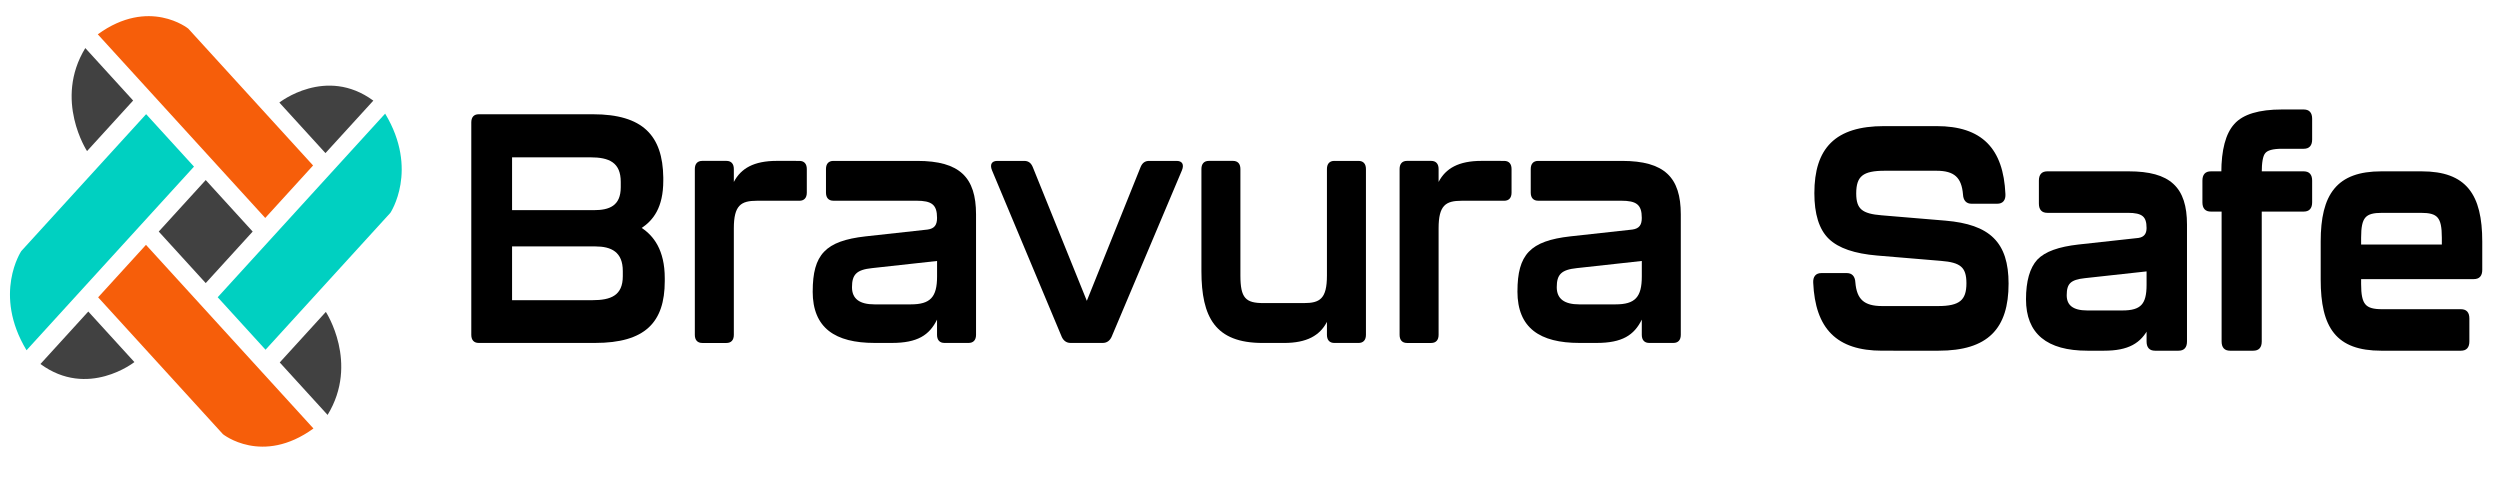
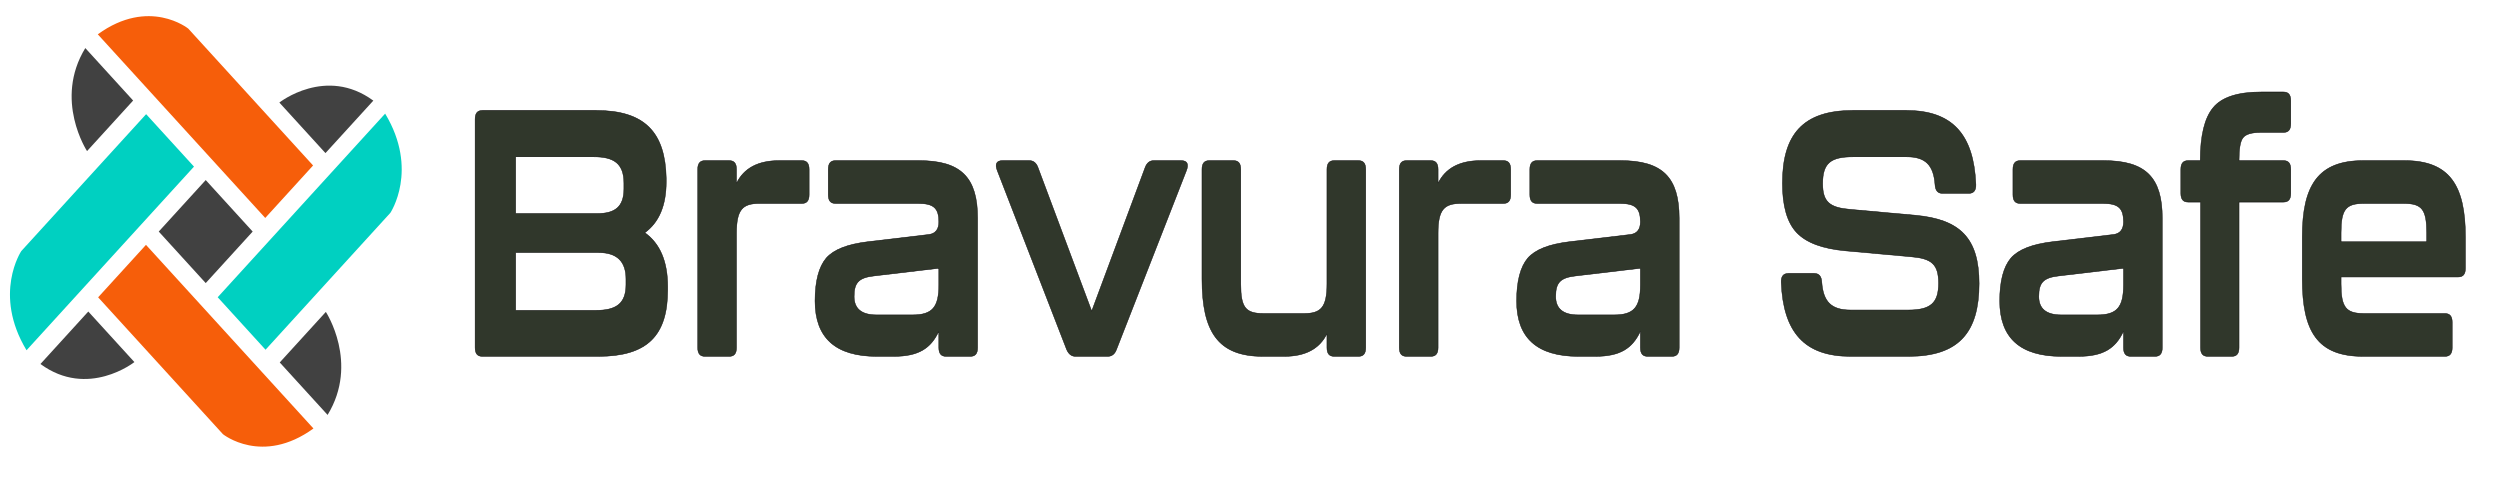
<svg xmlns="http://www.w3.org/2000/svg" width="135.5" height="25.96" viewBox="0 0 135.5 25.96" version="1.1" id="svg544">
  <defs id="defs548">
    <clipPath clipPathUnits="userSpaceOnUse" id="clipPath124">
      <path d="M 0,300 H 1000 V 0 H 0 Z" id="path122" />
    </clipPath>
    <rect x="780.165" y="254.545" width="544.353" height="143.251" id="rect531" />
  </defs>
-   <path fill-rule="nonzero" fill="#000000" fill-opacity="1" d="m 32.107,16.27 c 0.993,0 1.649,-0.246 1.649,-1.299 v -0.281 c 0,-1.035 -0.624,-1.334 -1.488,-1.334 h -4.514 v 2.914 z m 0.081,-4.88 c 0.833,0 1.457,-0.228 1.457,-1.246 V 9.862 c 0,-1.054 -0.624,-1.335 -1.649,-1.335 h -4.242 v 2.861 z m -6.644,6.759 V 6.632 c 0,-0.281 0.143,-0.439 0.4,-0.439 h 6.196 c 2.706,0 3.778,1.159 3.81,3.423 V 9.792 c 0,1.457 -0.545,2.141 -1.169,2.563 0.64,0.422 1.249,1.194 1.249,2.721 v 0.158 c 0,2.247 -1.073,3.353 -3.779,3.353 h -6.307 c -0.257,0 -0.4,-0.158 -0.4,-0.439" id="path2" style="stroke-width:0.198" />
-   <path fill-rule="nonzero" fill="#000000" fill-opacity="1" d="m 43.329,8.721 c 0.256,0 0.4,0.158 0.4,0.439 v 1.282 c 0,0.281 -0.144,0.439 -0.4,0.439 h -2.306 c -0.864,0 -1.249,0.246 -1.249,1.493 v 5.776 c 0,0.281 -0.143,0.439 -0.4,0.439 h -1.313 c -0.257,0 -0.401,-0.158 -0.401,-0.439 V 9.159 c 0,-0.281 0.144,-0.439 0.401,-0.439 h 1.313 c 0.257,0 0.4,0.158 0.4,0.439 v 0.703 c 0.385,-0.738 1.089,-1.142 2.322,-1.142 z m 0,0" id="path4" style="stroke-width:0.198" />
-   <path fill-rule="nonzero" fill="#000000" fill-opacity="1" d="m 49.364,16.497 c 1.057,0 1.425,-0.386 1.425,-1.51 V 14.145 l -3.522,0.387 c -0.849,0.088 -1.089,0.351 -1.089,1.035 0,0.632 0.416,0.93 1.217,0.93 z m -5.315,-0.701 c 0,-2.002 0.688,-2.739 2.865,-2.985 l 3.362,-0.369 c 0.384,-0.053 0.512,-0.263 0.512,-0.632 0,-0.72 -0.288,-0.931 -1.121,-0.931 h -4.499 c -0.256,0 -0.4,-0.158 -0.4,-0.439 V 9.16 c 0,-0.281 0.144,-0.439 0.4,-0.439 h 4.547 c 2.306,0 3.186,0.895 3.186,2.897 v 6.53 c 0,0.281 -0.144,0.439 -0.401,0.439 h -1.313 c -0.256,0 -0.4,-0.158 -0.4,-0.439 v -0.825 c -0.416,0.842 -1.057,1.264 -2.45,1.264 h -0.929 c -2.145,0 -3.361,-0.808 -3.361,-2.791" id="path6" style="stroke-width:0.198" />
-   <path fill-rule="nonzero" fill="#000000" fill-opacity="1" d="M 57.545,18.253 53.766,9.23 C 53.638,8.914 53.751,8.721 54.055,8.721 h 1.457 c 0.224,0 0.368,0.105 0.464,0.334 l 2.93,7.25 2.914,-7.25 c 0.095,-0.229 0.24,-0.334 0.464,-0.334 h 1.489 c 0.304,0 0.416,0.193 0.288,0.509 L 60.25,18.253 c -0.096,0.211 -0.256,0.334 -0.481,0.334 h -1.745 c -0.224,0 -0.384,-0.123 -0.48,-0.334" id="path8" style="stroke-width:0.198" />
-   <path fill-rule="nonzero" fill="#000000" fill-opacity="1" d="m 72.321,8.721 h 1.313 c 0.256,0 0.4,0.158 0.4,0.439 v 8.989 c 0,0.281 -0.144,0.439 -0.4,0.439 h -1.313 c -0.257,0 -0.401,-0.158 -0.401,-0.439 v -0.703 c -0.384,0.738 -1.088,1.142 -2.321,1.142 h -1.168 c -2.562,0 -3.314,-1.387 -3.314,-3.897 V 9.159 c 0,-0.281 0.144,-0.439 0.4,-0.439 H 66.83 c 0.256,0 0.4,0.158 0.4,0.439 v 5.776 c 0,1.228 0.288,1.492 1.249,1.492 h 2.193 c 0.864,0 1.248,-0.229 1.248,-1.492 V 9.159 c 0,-0.281 0.144,-0.439 0.401,-0.439" id="path10" style="stroke-width:0.198" />
-   <path fill-rule="nonzero" fill="#000000" fill-opacity="1" d="m 81.526,8.721 c 0.257,0 0.4,0.158 0.4,0.439 v 1.282 c 0,0.281 -0.143,0.439 -0.4,0.439 h -2.306 c -0.864,0 -1.248,0.246 -1.248,1.493 v 5.776 c 0,0.281 -0.144,0.439 -0.401,0.439 h -1.313 c -0.256,0 -0.4,-0.158 -0.4,-0.439 V 9.159 c 0,-0.281 0.144,-0.439 0.4,-0.439 h 1.313 c 0.257,0 0.401,0.158 0.401,0.439 v 0.703 c 0.384,-0.738 1.088,-1.142 2.321,-1.142 z m 0,0" id="path12" style="stroke-width:0.198" />
-   <path fill-rule="nonzero" fill="#000000" fill-opacity="1" d="m 87.561,16.497 c 1.057,0 1.425,-0.386 1.425,-1.51 V 14.145 l -3.522,0.387 c -0.849,0.088 -1.088,0.351 -1.088,1.035 0,0.632 0.416,0.93 1.216,0.93 z M 82.246,15.796 c 0,-2.002 0.688,-2.739 2.865,-2.985 l 3.362,-0.369 c 0.385,-0.053 0.512,-0.263 0.512,-0.632 0,-0.72 -0.288,-0.931 -1.121,-0.931 H 83.366 c -0.256,0 -0.4,-0.158 -0.4,-0.439 V 9.16 c 0,-0.281 0.144,-0.439 0.4,-0.439 h 4.547 c 2.306,0 3.186,0.895 3.186,2.897 v 6.53 c 0,0.281 -0.144,0.439 -0.401,0.439 h -1.313 c -0.256,0 -0.4,-0.158 -0.4,-0.439 v -0.825 c -0.416,0.842 -1.057,1.264 -2.45,1.264 h -0.928 c -2.146,0 -3.362,-0.808 -3.362,-2.791" id="path14" style="stroke-width:0.198" />
  <path fill-rule="nonzero" fill="#00d0c1" fill-opacity="1" d="m 20.875,6.158 -9.076,9.953 2.593,2.844 6.766,-7.419 c 0,0 1.556,-2.327 -0.283,-5.377" id="path32" style="stroke-width:0.198" />
  <path fill-rule="nonzero" fill="#f65e0a" fill-opacity="1" d="m 5.3,1.86 9.076,9.953 2.593,-2.844 -6.766,-7.419 c 0,0 -2.121,-1.707 -4.903,0.31" id="path34" style="stroke-width:0.198" />
  <path fill-rule="nonzero" fill="#f65e0a" fill-opacity="1" d="m 16.989,23.224 -9.077,-9.953 -2.593,2.844 6.766,7.419 c 0,0 2.122,1.707 4.904,-0.31" id="path36" style="stroke-width:0.198" />
  <path fill-rule="nonzero" fill="#00d0c1" fill-opacity="1" d="M 1.438,18.984 10.514,9.031 7.92,6.188 1.155,13.607 c 0,0 -1.556,2.326 0.283,5.377" id="path38" style="stroke-width:0.198" />
  <path fill-rule="nonzero" fill="#414141" fill-opacity="1" d="M 17.756,22.489 15.162,19.645 17.661,16.905 c 0,0 1.815,2.766 0.095,5.583" id="path40" style="stroke-width:0.198" />
  <path fill-rule="nonzero" fill="#414141" fill-opacity="1" d="M 20.234,5.455 17.64,8.298 15.141,5.558 c 0,0 2.523,-1.991 5.093,-0.104" id="path42" style="stroke-width:0.198" />
  <path fill-rule="nonzero" fill="#414141" fill-opacity="1" d="M 4.623,2.605 7.216,5.449 4.718,8.189 c 0,0 -1.815,-2.766 -0.095,-5.583" id="path44" style="stroke-width:0.198" />
  <path fill-rule="nonzero" fill="#414141" fill-opacity="1" d="m 2.192,19.729 2.593,-2.844 2.499,2.74 c 0,0 -2.522,1.991 -5.092,0.104" id="path46" style="stroke-width:0.198" />
  <path fill-rule="nonzero" fill="#414141" fill-opacity="1" d="M 11.15,15.343 8.604,12.551 11.15,9.759 13.695,12.551 Z m 0,0" id="path48" style="stroke-width:0.198" />
-   <g aria-label="Safe" transform="matrix(0.1419723,0,0,0.15568,-13.1442,-36.33964)" id="text529" style="font-weight:bold;font-size:109.333px;font-family:Kallisto;-inkscape-font-specification:'Kallisto, Bold';white-space:pre;shape-inside:url(#rect531);display:inline;stroke:#000000">
-     <path d="m 832.646,355.022 c 18.696,0 26.24,-7.544 26.24,-22.851 0,-14.104 -6.888,-20.117 -23.616,-21.429 l -24.381,-1.859 c -7.544,-0.547 -10.168,-2.296 -10.168,-8.091 0,-6.451 2.952,-8.419 11.371,-8.419 h 19.789 c 6.997,0 10.059,2.515 10.605,8.747 0.109,1.859 1.093,2.733 2.733,2.733 h 9.84 c 1.859,0 2.733,-0.984 2.624,-2.843 -0.765,-15.635 -8.747,-23.179 -25.803,-23.179 h -20.008 c -18.477,0 -26.131,7.544 -26.131,22.851 0,7.107 1.749,12.355 5.357,15.525 3.608,3.171 9.621,5.029 18.149,5.685 l 24.381,1.859 c 7.544,0.547 10.168,2.296 10.168,8.309 0,6.232 -2.952,8.419 -11.261,8.419 h -21.429 c -7.107,0 -10.168,-2.515 -10.715,-8.747 -0.109,-1.859 -1.093,-2.733 -2.733,-2.733 h -9.731 c -1.859,0 -2.733,0.984 -2.624,2.843 0.765,15.635 8.637,23.179 25.803,23.179 z" id="path409" />
-     <path d="m 895.84,355.022 c 9.184,0 13.776,-2.515 16.728,-7.872 v 5.139 c 0,1.859 0.875,2.733 2.733,2.733 h 8.965 c 1.859,0 2.733,-0.875 2.733,-2.733 v -40.672 c 0,-12.683 -6.123,-18.04 -21.757,-18.04 h -31.051 c -1.859,0 -2.733,0.875 -2.733,2.733 v 7.981 c 0,1.859 0.875,2.733 2.733,2.733 h 30.723 c 5.685,0 7.653,1.421 7.653,5.795 0,2.296 -1.203,3.608 -3.499,3.936 l -22.96,2.296 c -7.435,0.765 -12.573,2.405 -15.416,5.139 -2.733,2.733 -4.155,7.216 -4.155,13.448 0,11.589 7.653,17.384 22.96,17.384 z m -6.451,-13.011 c -5.576,0 -8.309,-1.968 -8.309,-5.795 0,-4.373 1.749,-5.904 7.435,-6.451 l 24.053,-2.405 v 5.248 c 0,6.997 -2.405,9.403 -9.731,9.403 z" id="path411" />
-     <path d="m 952.803,355.022 c 1.859,0 2.733,-0.875 2.733,-2.733 v -45.701 h 16.509 c 1.859,0 2.733,-0.875 2.733,-2.733 v -7.544 c 0,-1.859 -0.875,-2.733 -2.733,-2.733 h -16.509 c 0,-3.608 0.437,-6.013 1.421,-7.107 0.984,-1.203 3.28,-1.749 6.779,-1.749 h 8.309 c 1.859,0 2.733,-0.875 2.733,-2.733 v -7.216 c 0,-1.859 -0.875,-2.733 -2.733,-2.733 h -8.309 c -8.637,0 -14.651,1.64 -17.821,4.92 -3.171,3.171 -4.811,8.747 -4.811,16.619 h -4.483 c -1.859,0 -2.733,0.875 -2.733,2.733 v 7.544 c 0,1.859 0.875,2.733 2.733,2.733 h 4.592 v 45.701 c 0,1.859 0.875,2.733 2.733,2.733 z" id="path413" />
-     <path d="m 1032.069,355.022 c 1.859,0 2.733,-0.875 2.733,-2.733 v -7.981 c 0,-1.859 -0.875,-2.733 -2.733,-2.733 h -30.067 c -6.669,0 -8.528,-1.859 -8.528,-9.293 v -2.187 h 43.514 c 1.859,0 2.733,-0.875 2.733,-2.733 v -9.84 c 0,-16.181 -5.904,-23.944 -22.632,-23.944 h -15.416 c -16.728,0 -22.632,7.763 -22.632,23.944 v 13.229 c 0,16.509 5.685,24.272 22.632,24.272 z m -38.595,-38.813 c 0,-7.435 1.859,-9.184 8.528,-9.184 h 14.76 c 6.669,0 8.528,1.749 8.528,9.184 v 2.843 h -31.816 z" id="path415" />
+   <g aria-label="Bravura Safe" id="text363" style="font-weight:bold;font-size:82px;font-family:Kallisto;-inkscape-font-specification:'Kallisto, Bold';fill:#30372b;stroke:#000000;stroke-width:0.112" transform="matrix(0.1943525,0,0,0.230213,-27.75459,-22.38134)">
+     <path d="m 309.659,181.119 c 13.694,0 19.352,-4.92 19.352,-15.662 v -0.738 c 0,-5.904 -2.132,-10.168 -6.396,-12.71 4.018,-2.46 5.986,-6.478 5.986,-11.972 v -0.82 c -0.246,-10.824 -5.986,-15.99 -19.516,-15.99 h -31.734 c -1.394,0 -2.05,0.656 -2.05,2.05 v 53.792 c 0,1.394 0.656,2.05 2.05,2.05 z m -23.042,-46.986 h 21.73 c 5.658,0 8.446,1.558 8.446,6.232 v 1.312 c 0,4.346 -2.624,5.822 -7.462,5.822 h -22.714 z m 0,22.55 h 23.124 c 5.084,0 7.626,2.05 7.626,6.232 v 1.312 c 0,4.592 -2.87,6.068 -8.446,6.068 h -22.304 z" id="path453" />
+     <path d="m 360.089,135.035 c -5.904,0 -9.84,1.804 -11.89,5.33 v -3.28 c 0,-1.394 -0.656,-2.05 -2.05,-2.05 h -6.724 c -1.394,0 -2.05,0.656 -2.05,2.05 v 41.984 c 0,1.394 0.656,2.05 2.05,2.05 h 6.724 c 1.394,0 2.05,-0.656 2.05,-2.05 v -26.978 c 0,-5.576 1.722,-6.97 6.396,-6.97 h 11.808 c 1.394,0 2.05,-0.656 2.05,-2.05 v -5.986 c 0,-1.394 -0.656,-2.05 -2.05,-2.05 z" id="path455" />
+     <path d="m 392.069,181.119 c 6.888,0 10.332,-1.886 12.546,-5.904 v 3.854 c 0,1.394 0.656,2.05 2.05,2.05 h 6.724 c 1.394,0 2.05,-0.656 2.05,-2.05 V 148.565 c 0,-9.512 -4.592,-13.53 -16.318,-13.53 h -23.288 c -1.394,0 -2.05,0.656 -2.05,2.05 v 5.986 c 0,1.394 0.656,2.05 2.05,2.05 h 23.042 c 4.264,0 5.74,1.066 5.74,4.346 0,1.722 -0.902,2.706 -2.624,2.952 l -17.22,1.722 c -5.576,0.574 -9.43,1.804 -11.562,3.854 -2.05,2.05 -3.116,5.412 -3.116,10.086 0,8.692 5.74,13.038 17.22,13.038 z m -4.838,-9.758 c -4.182,0 -6.232,-1.476 -6.232,-4.346 0,-3.28 1.312,-4.428 5.576,-4.838 l 18.04,-1.804 v 3.936 c 0,5.248 -1.804,7.052 -7.298,7.052 z" id="path457" />
+     <path d="m 451.682,181.119 c 1.148,0 1.968,-0.492 2.46,-1.558 l 19.516,-42.148 c 0.738,-1.558 0.246,-2.378 -1.476,-2.378 h -7.626 c -1.066,0 -1.886,0.492 -2.378,1.558 l -14.924,33.866 -15.006,-33.866 c -0.492,-1.066 -1.312,-1.558 -2.378,-1.558 h -7.462 c -1.722,0 -2.214,0.82 -1.476,2.378 l 19.352,42.148 c 0.574,1.066 1.394,1.558 2.46,1.558 z" id="path459" />
+     <path d="m 512.854,164.063 c 0,5.576 -1.722,6.97 -6.396,6.97 h -11.234 c -5.002,0 -6.396,-1.312 -6.396,-6.97 v -26.978 c 0,-1.394 -0.656,-2.05 -2.05,-2.05 h -6.724 c -1.394,0 -2.05,0.656 -2.05,2.05 v 25.83 c 0,12.382 4.428,18.204 16.974,18.204 h 5.986 c 5.904,0 9.84,-1.804 11.89,-5.33 v 3.28 c 0,1.394 0.656,2.05 2.05,2.05 h 6.724 c 1.394,0 2.05,-0.656 2.05,-2.05 v -41.984 c 0,-1.394 -0.656,-2.05 -2.05,-2.05 h -6.724 c -1.394,0 -2.05,0.656 -2.05,2.05 z" id="path461" />
+     <path d="m 555.74,135.035 c -5.904,0 -9.84,1.804 -11.89,5.33 v -3.28 c 0,-1.394 -0.656,-2.05 -2.05,-2.05 H 535.076 c -1.394,0 -2.05,0.656 -2.05,2.05 v 41.984 c 0,1.394 0.656,2.05 2.05,2.05 h 6.724 c 1.394,0 2.05,-0.656 2.05,-2.05 v -26.978 c 0,-5.576 1.722,-6.97 6.396,-6.97 h 11.808 c 1.394,0 2.05,-0.656 2.05,-2.05 v -5.986 c 0,-1.394 -0.656,-2.05 -2.05,-2.05 z" id="path463" />
+     <path d="m 587.72,181.119 c 6.888,0 10.332,-1.886 12.546,-5.904 v 3.854 c 0,1.394 0.656,2.05 2.05,2.05 h 6.724 c 1.394,0 2.05,-0.656 2.05,-2.05 V 148.565 c 0,-9.512 -4.592,-13.53 -16.318,-13.53 h -23.288 c -1.394,0 -2.05,0.656 -2.05,2.05 v 5.986 c 0,1.394 0.656,2.05 2.05,2.05 h 23.042 c 4.264,0 5.74,1.066 5.74,4.346 0,1.722 -0.902,2.706 -2.624,2.952 l -17.22,1.722 c -5.576,0.574 -9.43,1.804 -11.562,3.854 -2.05,2.05 -3.116,5.412 -3.116,10.086 0,8.692 5.74,13.038 17.22,13.038 z m -4.838,-9.758 c -4.182,0 -6.232,-1.476 -6.232,-4.346 0,-3.28 1.312,-4.428 5.576,-4.838 l 18.04,-1.804 v 3.936 c 0,5.248 -1.804,7.052 -7.298,7.052 z" id="path465" />
+     <path d="m 675.049,181.119 c 14.022,0 19.68,-5.658 19.68,-17.138 0,-10.578 -5.166,-15.088 -17.712,-16.072 l -18.286,-1.394 c -5.658,-0.41 -7.626,-1.722 -7.626,-6.068 0,-4.838 2.214,-6.314 8.528,-6.314 h 14.842 c 5.248,0 7.544,1.886 7.954,6.56 0.082,1.394 0.82,2.05 2.05,2.05 h 7.38 c 1.394,0 2.05,-0.738 1.968,-2.132 -0.574,-11.726 -6.56,-17.384 -19.352,-17.384 h -15.006 c -13.858,0 -19.598,5.658 -19.598,17.138 0,5.33 1.312,9.266 4.018,11.644 2.706,2.378 7.216,3.772 13.612,4.264 l 18.286,1.394 c 5.658,0.41 7.626,1.722 7.626,6.232 0,4.674 -2.214,6.314 -8.446,6.314 h -16.072 c -5.33,0 -7.626,-1.886 -8.036,-6.56 -0.082,-1.394 -0.82,-2.05 -2.05,-2.05 h -7.298 c -1.394,0 -2.05,0.738 -1.968,2.132 0.574,11.726 6.478,17.384 19.352,17.384 z" id="path467" />
+     <path d="m 722.445,181.119 c 6.888,0 10.332,-1.886 12.546,-5.904 v 3.854 c 0,1.394 0.656,2.05 2.05,2.05 h 6.724 c 1.394,0 2.05,-0.656 2.05,-2.05 V 148.565 c 0,-9.512 -4.592,-13.53 -16.318,-13.53 h -23.288 c -1.394,0 -2.05,0.656 -2.05,2.05 v 5.986 c 0,1.394 0.656,2.05 2.05,2.05 h 23.042 c 4.264,0 5.74,1.066 5.74,4.346 0,1.722 -0.902,2.706 -2.624,2.952 l -17.22,1.722 c -5.576,0.574 -9.43,1.804 -11.562,3.854 -2.05,2.05 -3.116,5.412 -3.116,10.086 0,8.692 5.74,13.038 17.22,13.038 z m -4.838,-9.758 c -4.182,0 -6.232,-1.476 -6.232,-4.346 0,-3.28 1.312,-4.428 5.576,-4.838 l 18.04,-1.804 v 3.936 c 0,5.248 -1.804,7.052 -7.298,7.052 z" id="path469" />
+     <path d="m 765.167,181.119 c 1.394,0 2.05,-0.656 2.05,-2.05 v -34.276 h 12.382 c 1.394,0 2.05,-0.656 2.05,-2.05 v -5.658 c 0,-1.394 -0.656,-2.05 -2.05,-2.05 h -12.382 c 0,-2.706 0.328,-4.51 1.066,-5.33 0.738,-0.902 2.46,-1.312 5.084,-1.312 h 6.232 c 1.394,0 2.05,-0.656 2.05,-2.05 v -5.412 c 0,-1.394 -0.656,-2.05 -2.05,-2.05 h -6.232 c -6.478,0 -10.988,1.23 -13.366,3.69 -2.378,2.378 -3.608,6.56 -3.608,12.464 h -3.362 c -1.394,0 -2.05,0.656 -2.05,2.05 v 5.658 c 0,1.394 0.656,2.05 2.05,2.05 h 3.444 v 34.276 c 0,1.394 0.656,2.05 2.05,2.05 z" id="path471" />
+     <path d="m 824.617,181.119 c 1.394,0 2.05,-0.656 2.05,-2.05 v -5.986 c 0,-1.394 -0.656,-2.05 -2.05,-2.05 h -22.55 c -5.002,0 -6.396,-1.394 -6.396,-6.97 v -1.64 h 32.636 c 1.394,0 2.05,-0.656 2.05,-2.05 v -7.38 c 0,-12.136 -4.428,-17.958 -16.974,-17.958 h -11.562 c -12.546,0 -16.974,5.822 -16.974,17.958 v 9.922 c 0,12.382 4.264,18.204 16.974,18.204 z m -28.946,-29.11 c 0,-5.576 1.394,-6.888 6.396,-6.888 h 11.07 c 5.002,0 6.396,1.312 6.396,6.888 v 2.132 h -23.862 z" id="path473" />
  </g>
</svg>
